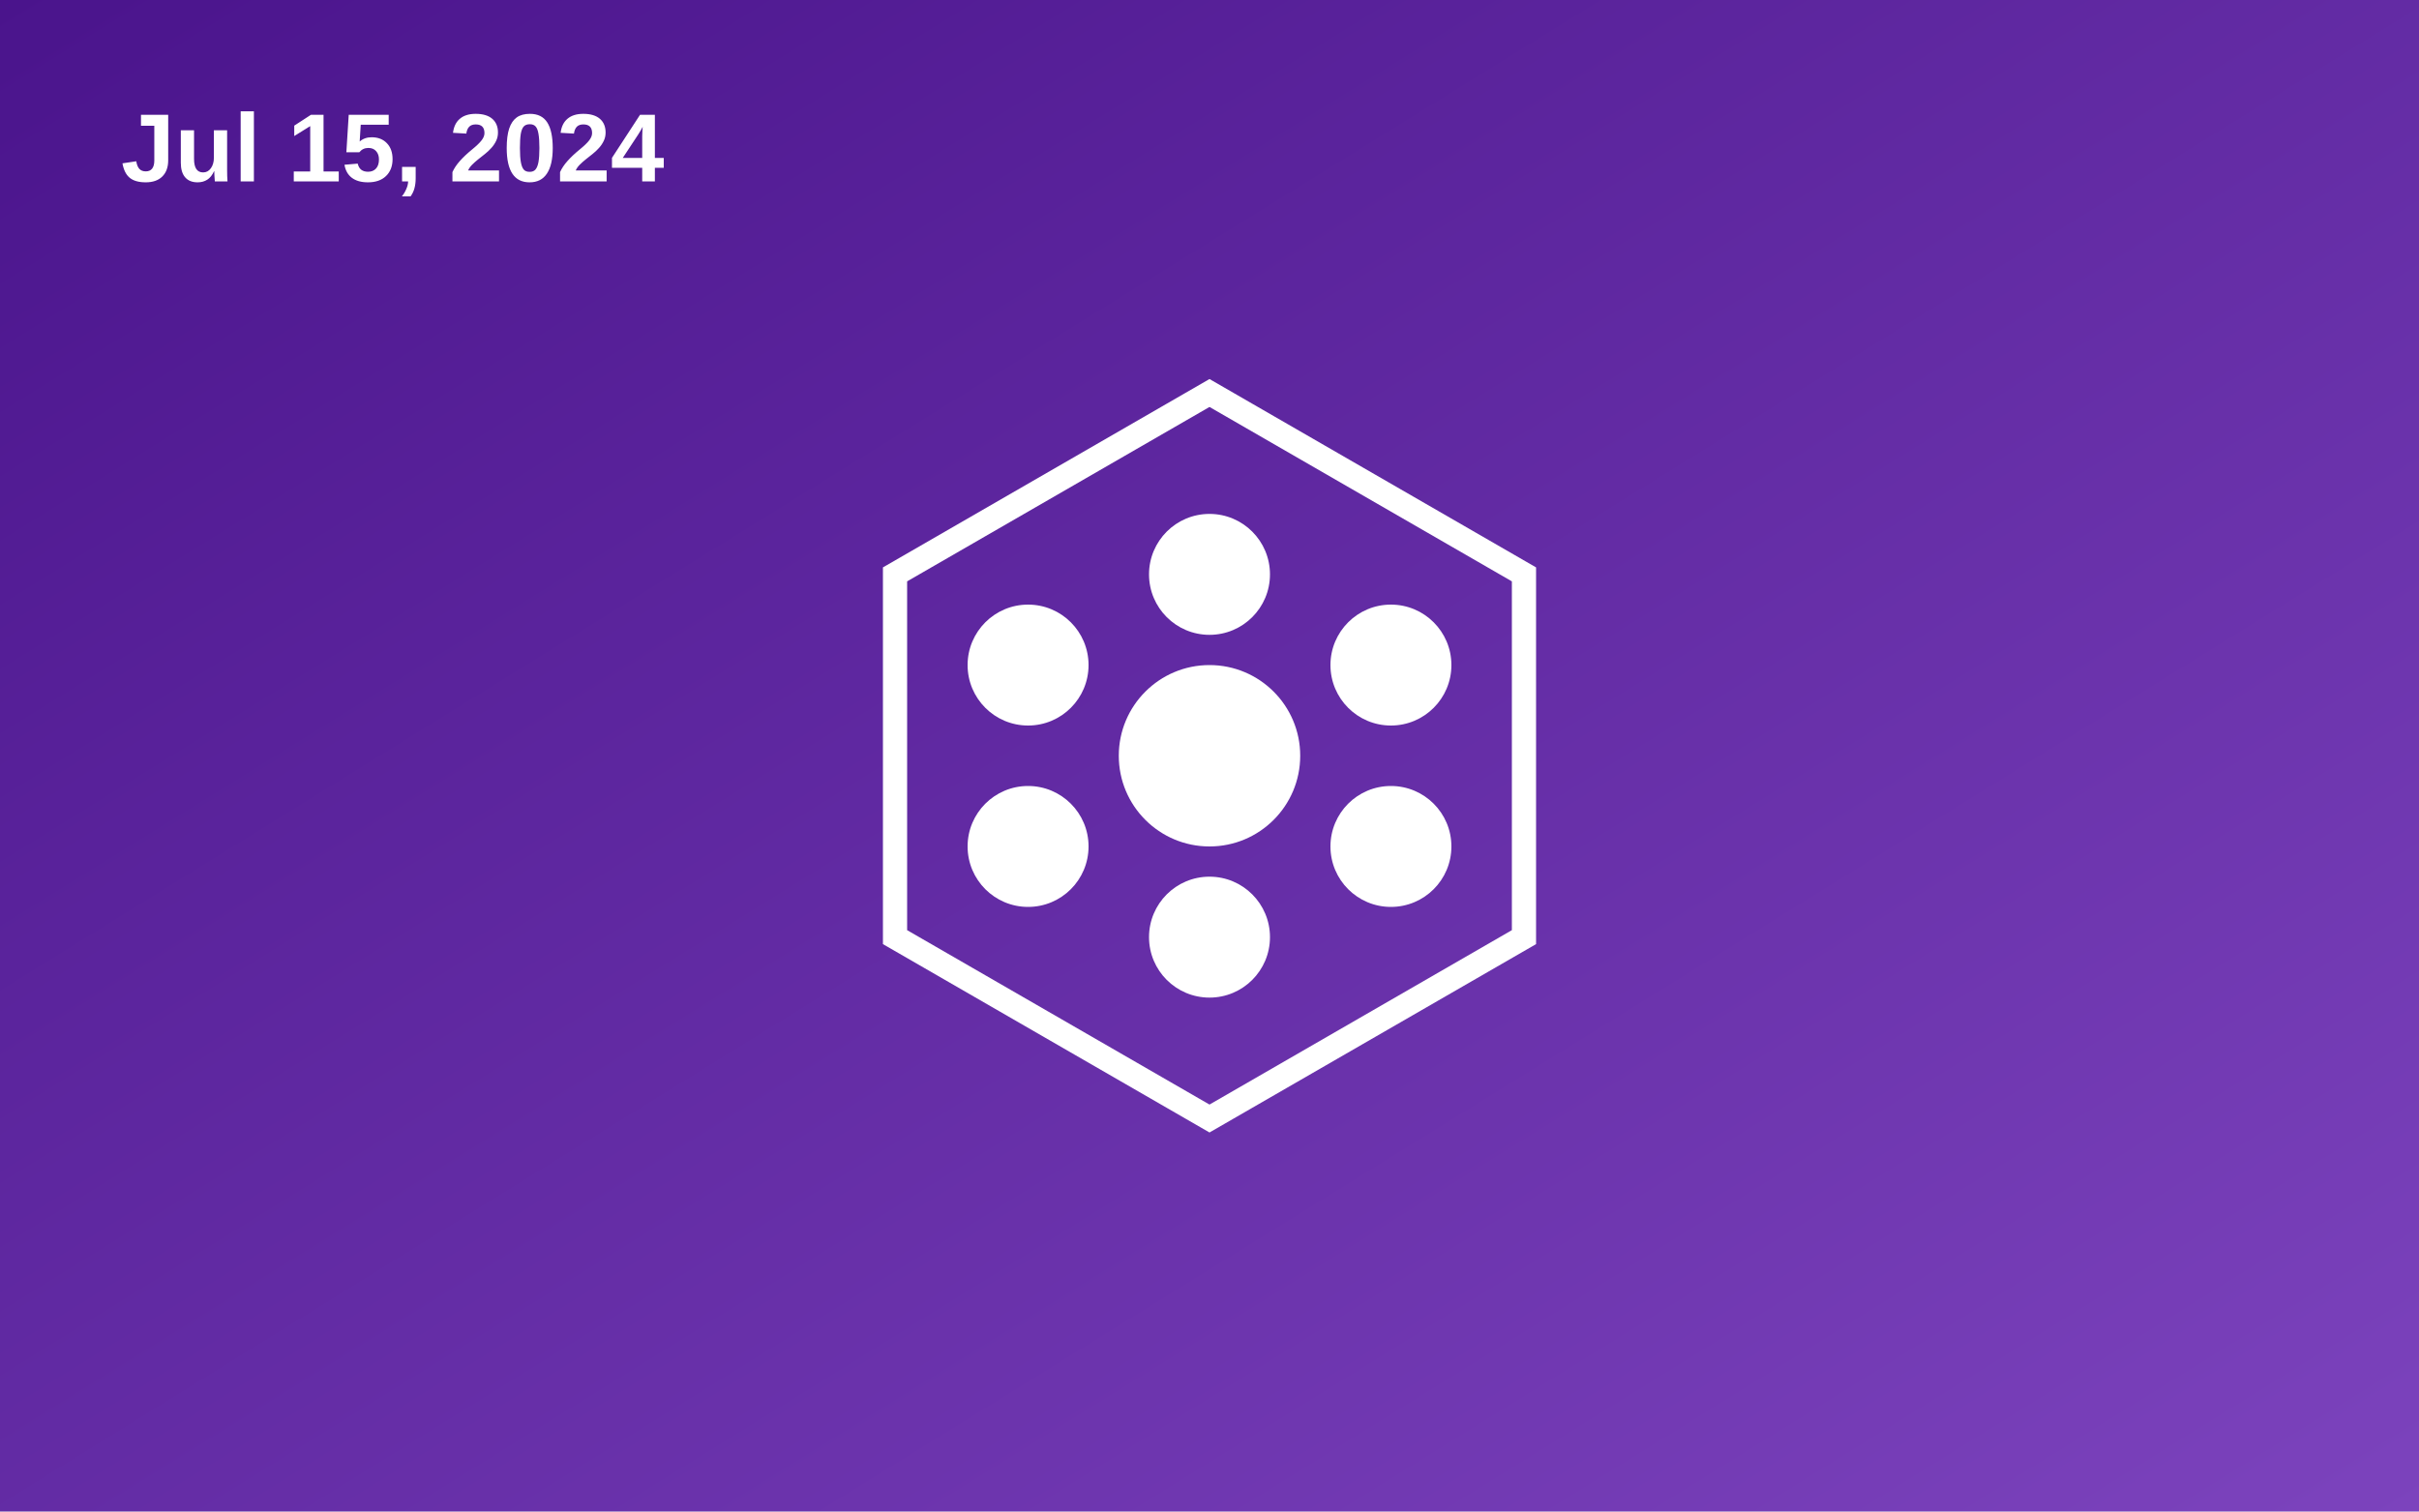
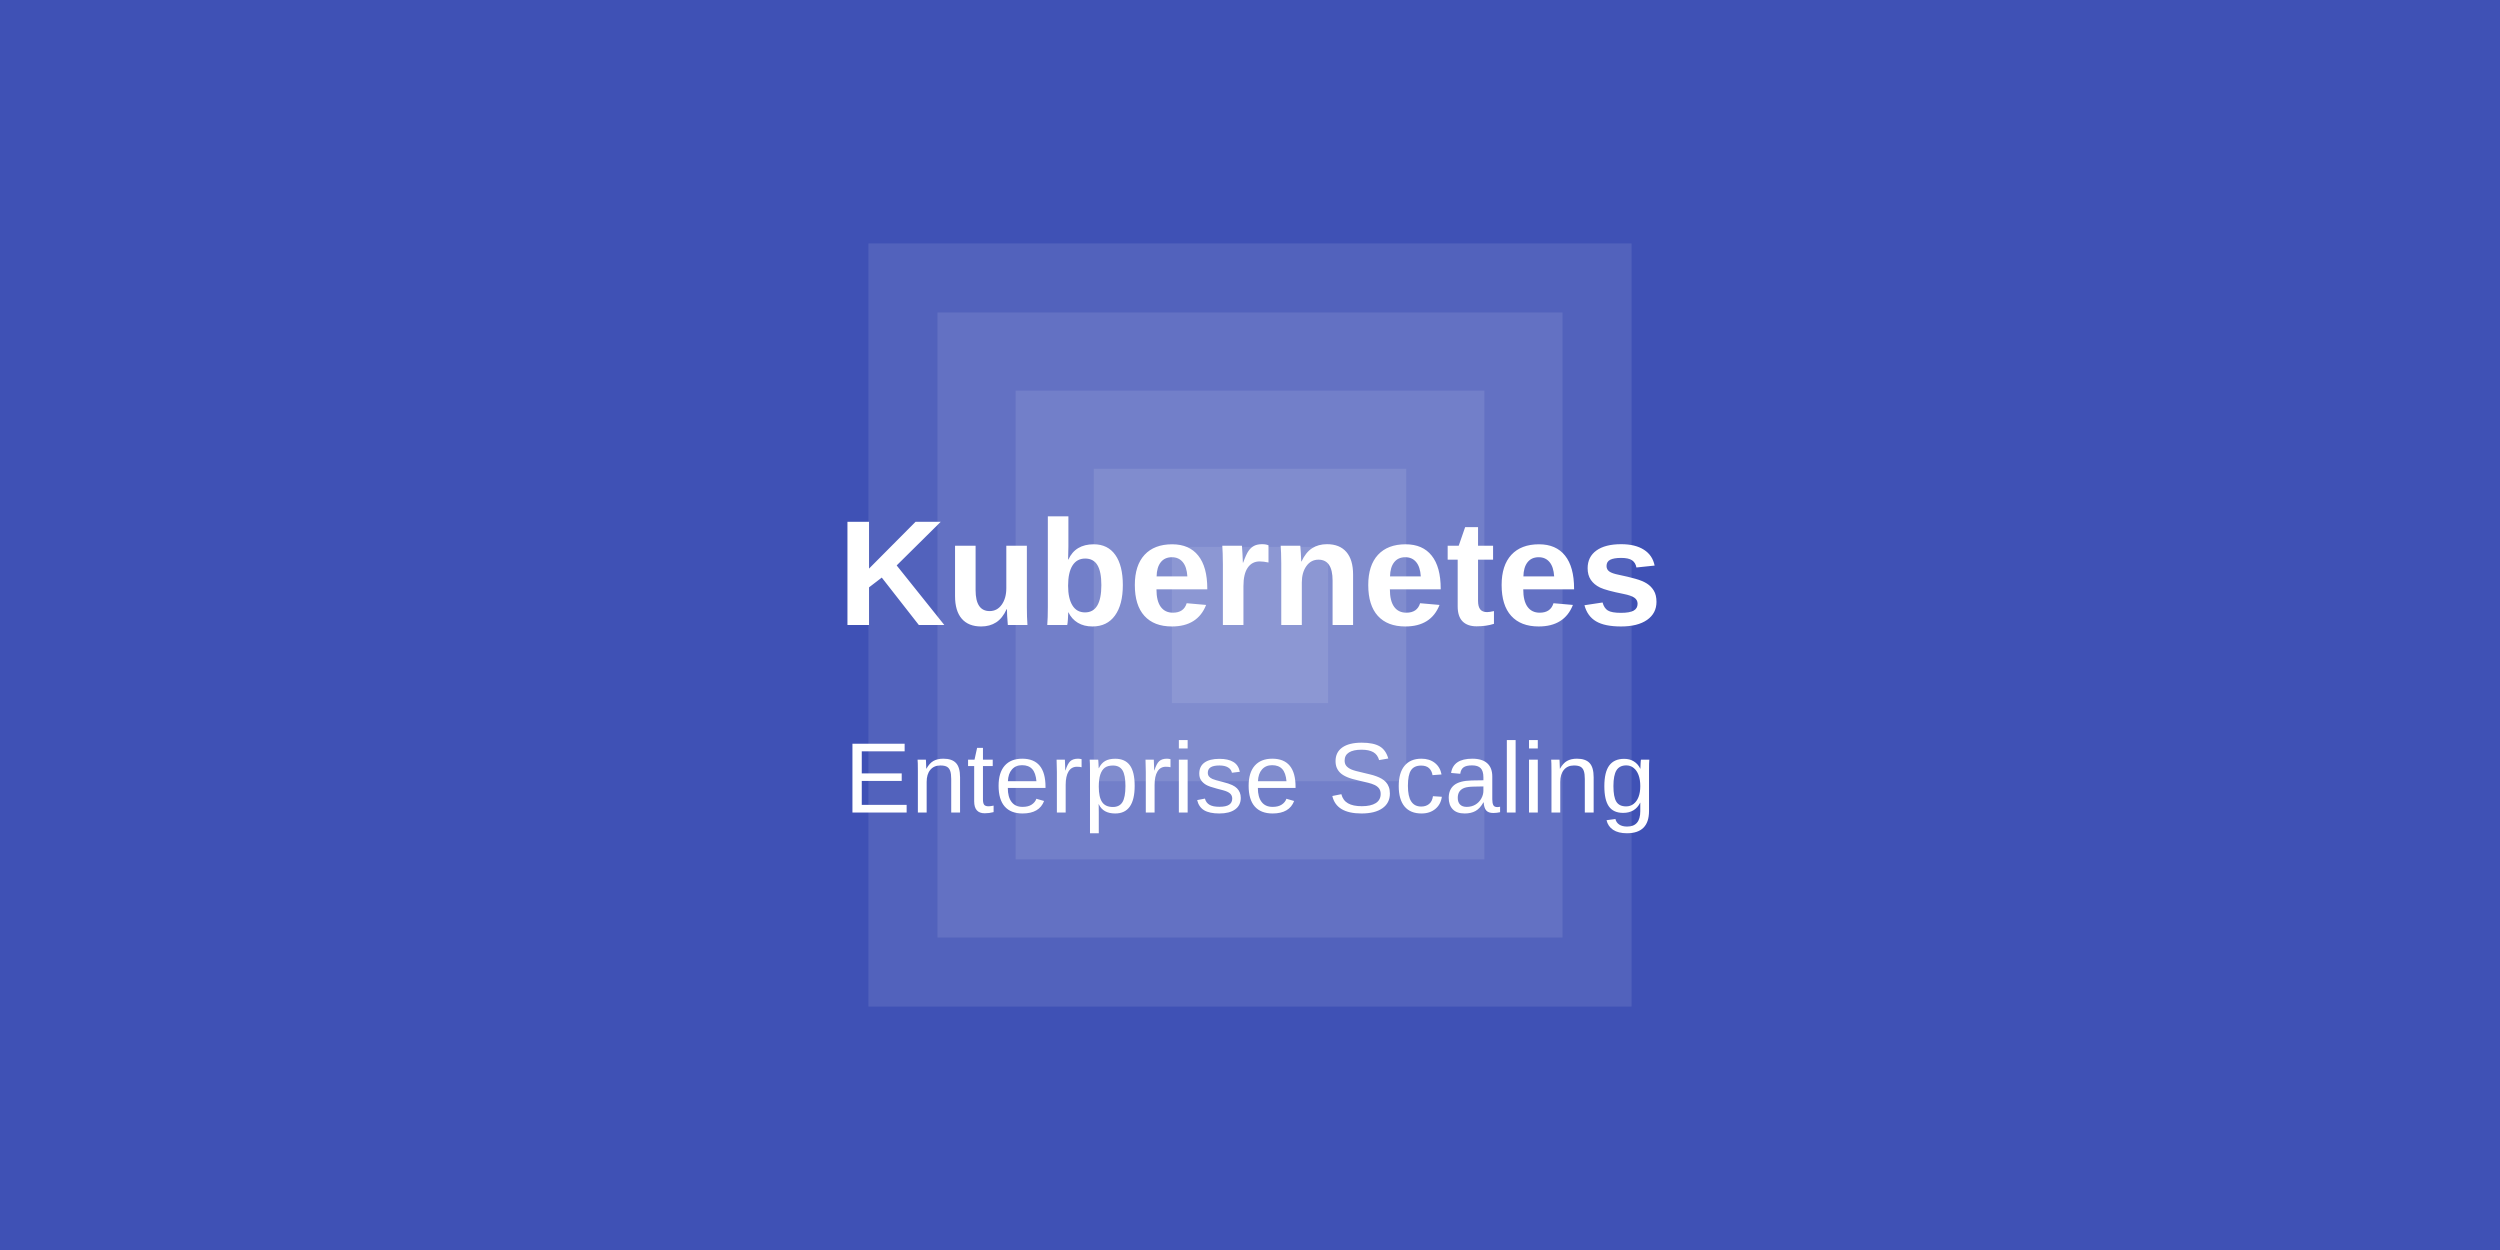
- <svg xmlns="http://www.w3.org/2000/svg" width="400" height="250" viewBox="0 0 400 250">
-   <defs>
-     <linearGradient id="grad1" x1="0%" y1="0%" x2="100%" y2="100%">
-       <stop offset="0%" style="stop-color:#4a148c;stop-opacity:1" />
-       <stop offset="100%" style="stop-color:#7c43bd;stop-opacity:1" />
-     </linearGradient>
-   </defs>
-   <rect width="400" height="250" fill="url(#grad1)" />
-   <g transform="translate(200, 125)">
-     <path d="M0 -60 L-52 -30 L-52 30 L0 60 L52 30 L52 -30 Z" fill="none" stroke="white" stroke-width="4" />
-     <circle cx="0" cy="0" r="15" fill="white" />
-     <circle cx="-30" cy="-15" r="10" fill="white" />
-     <circle cx="-30" cy="15" r="10" fill="white" />
-     <circle cx="0" cy="30" r="10" fill="white" />
-     <circle cx="30" cy="15" r="10" fill="white" />
-     <circle cx="30" cy="-15" r="10" fill="white" />
-     <circle cx="0" cy="-30" r="10" fill="white" />
+ <svg xmlns="http://www.w3.org/2000/svg" width="800" height="400" viewBox="0 0 800 400">
+   <rect width="800" height="400" fill="#3f51b5" />
+   <g transform="translate(400, 200)">
+     <path d="M-122.1,-122.1 L122.1,-122.1 L122.1,122.1 L-122.1,122.1 Z" fill="#ffffff" fill-opacity="0.1" />
+     <path d="M-100,-100 L100,-100 L100,100 L-100,100 Z" fill="#ffffff" fill-opacity="0.1" />
+     <path d="M-75,-75 L75,-75 L75,75 L-75,75 Z" fill="#ffffff" fill-opacity="0.1" />
+     <path d="M-50,-50 L50,-50 L50,50 L-50,50 Z" fill="#ffffff" fill-opacity="0.1" />
+     <path d="M-25,-25 L25,-25 L25,25 L-25,25 Z" fill="#ffffff" fill-opacity="0.1" />
  </g>
-   <text x="20" y="30" font-family="Arial" font-size="16" font-weight="bold" fill="white">Jul 15, 2024</text>
+   <text x="400" y="200" font-family="Arial" font-size="48" font-weight="bold" text-anchor="middle" fill="#ffffff">Kubernetes</text>
+   <text x="400" y="260" font-family="Arial" font-size="32" text-anchor="middle" fill="#ffffff">Enterprise Scaling</text>
</svg>
